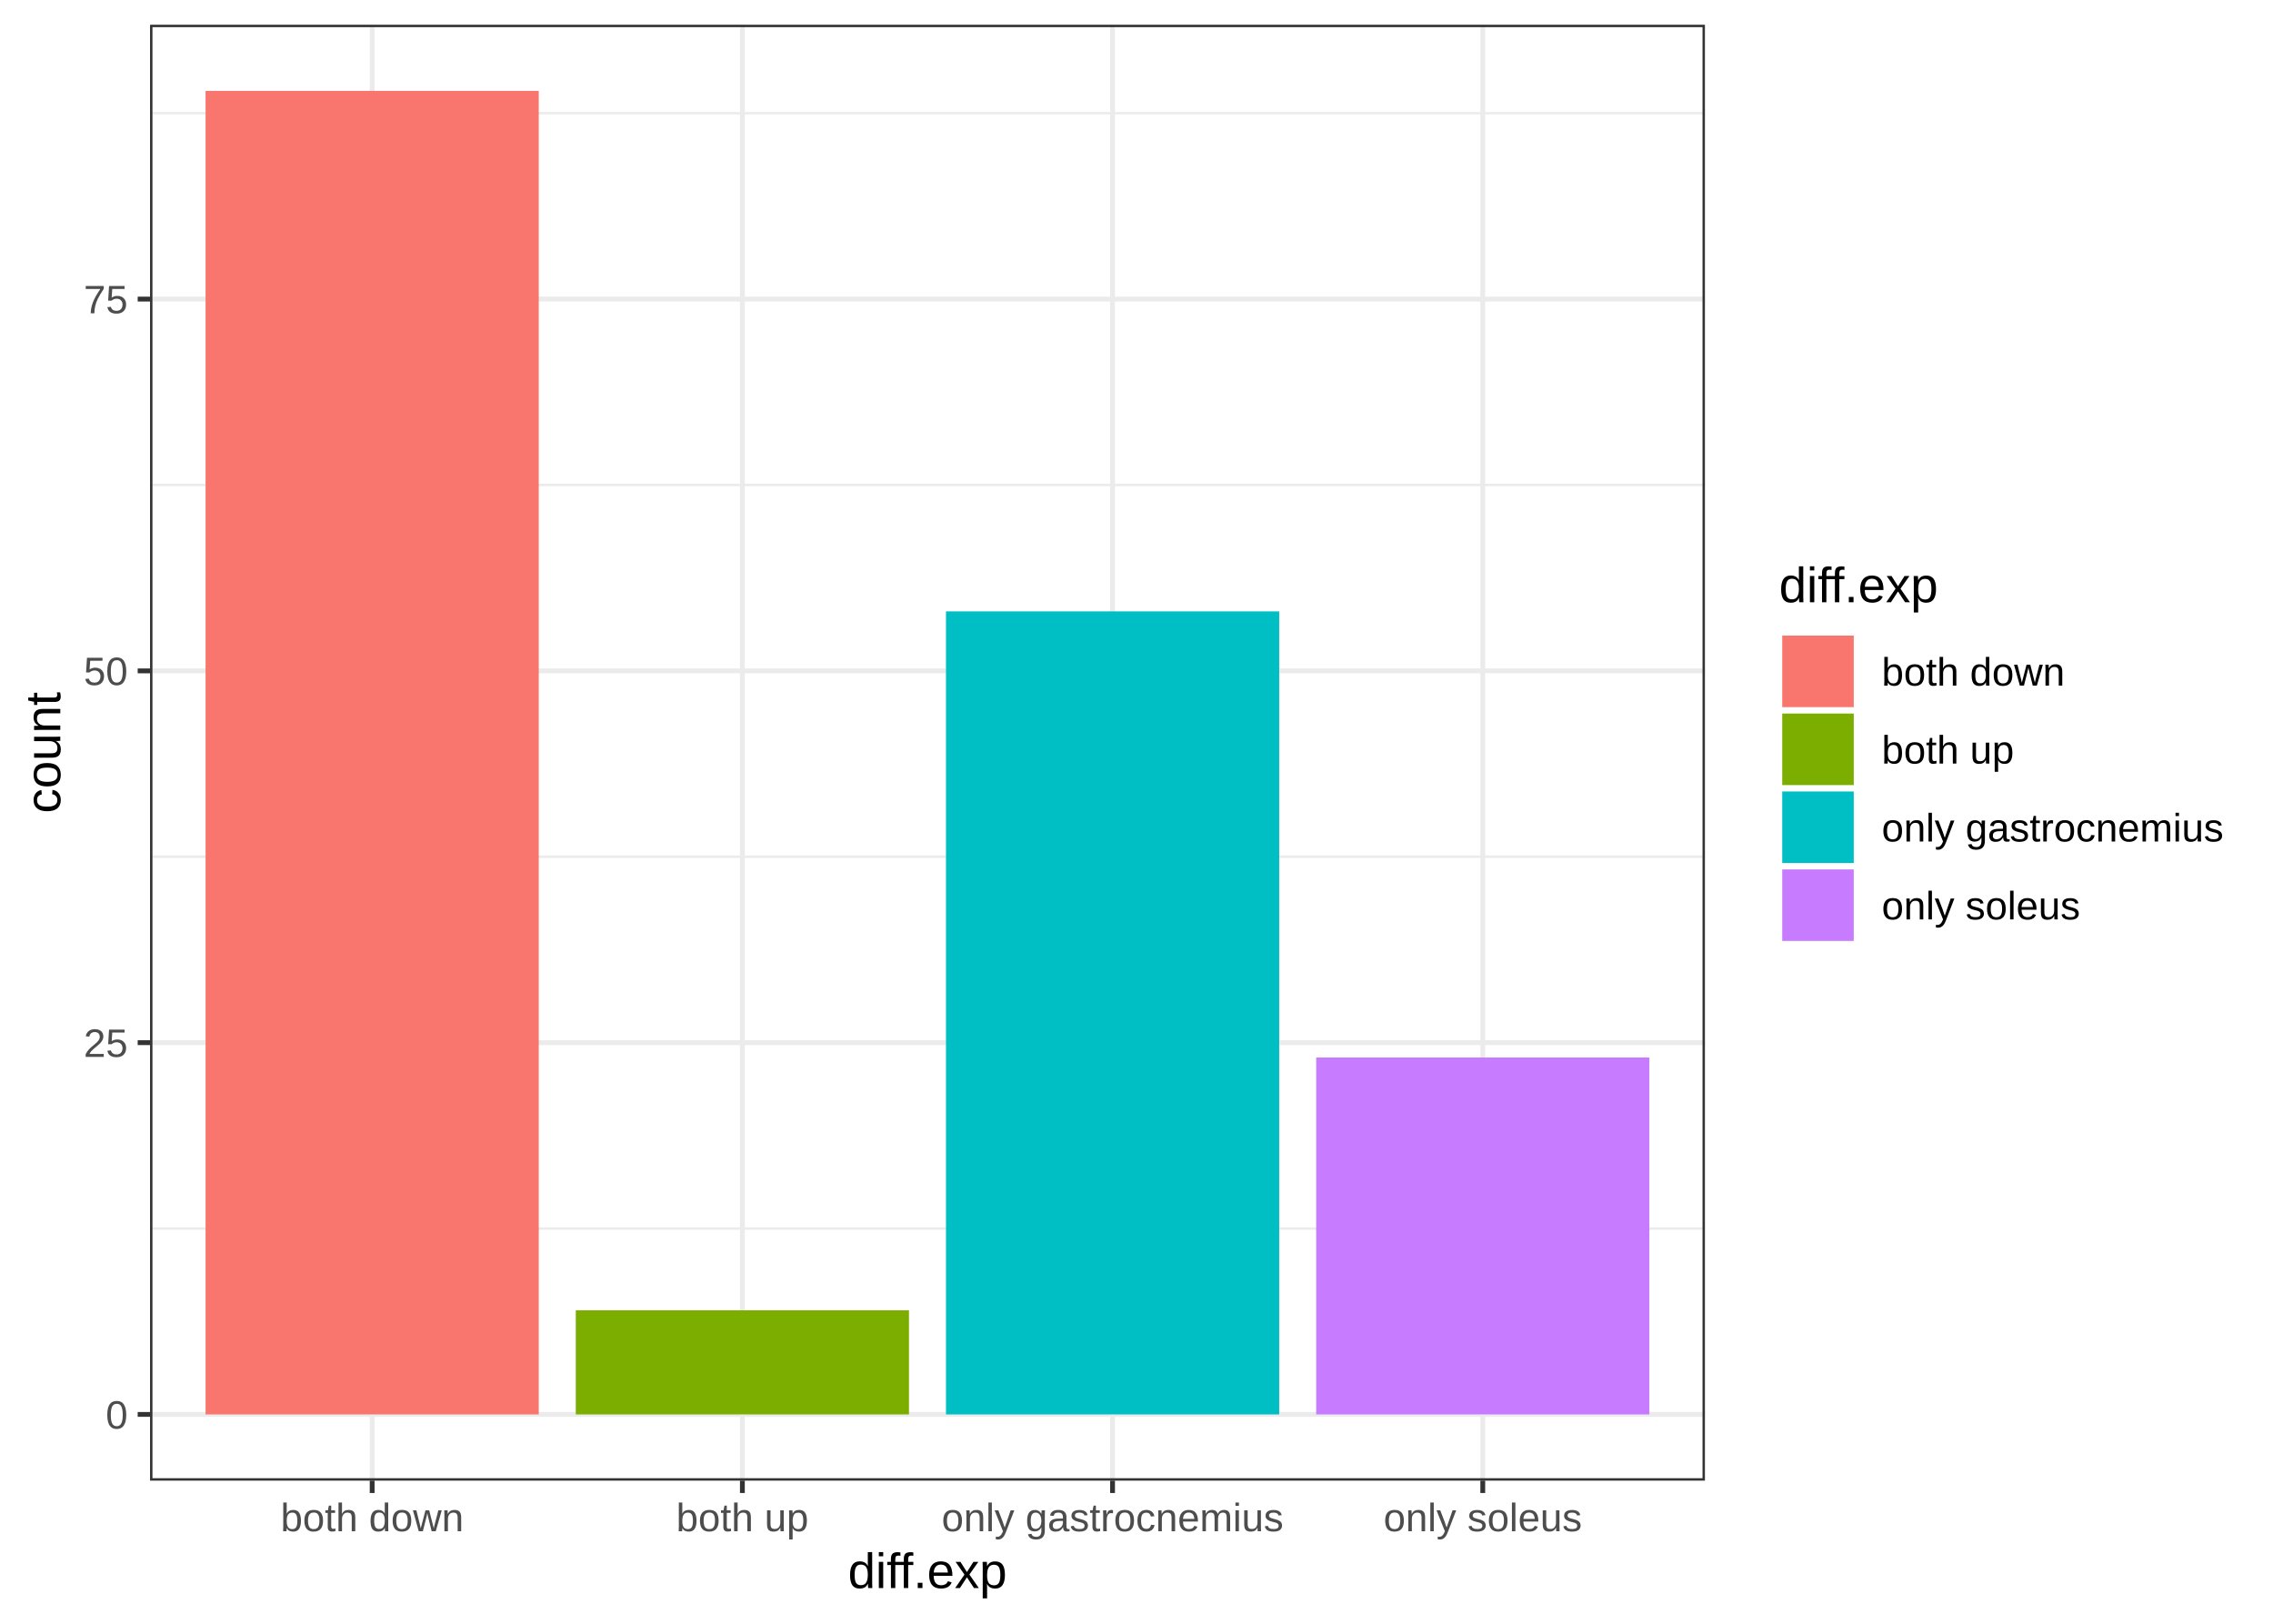
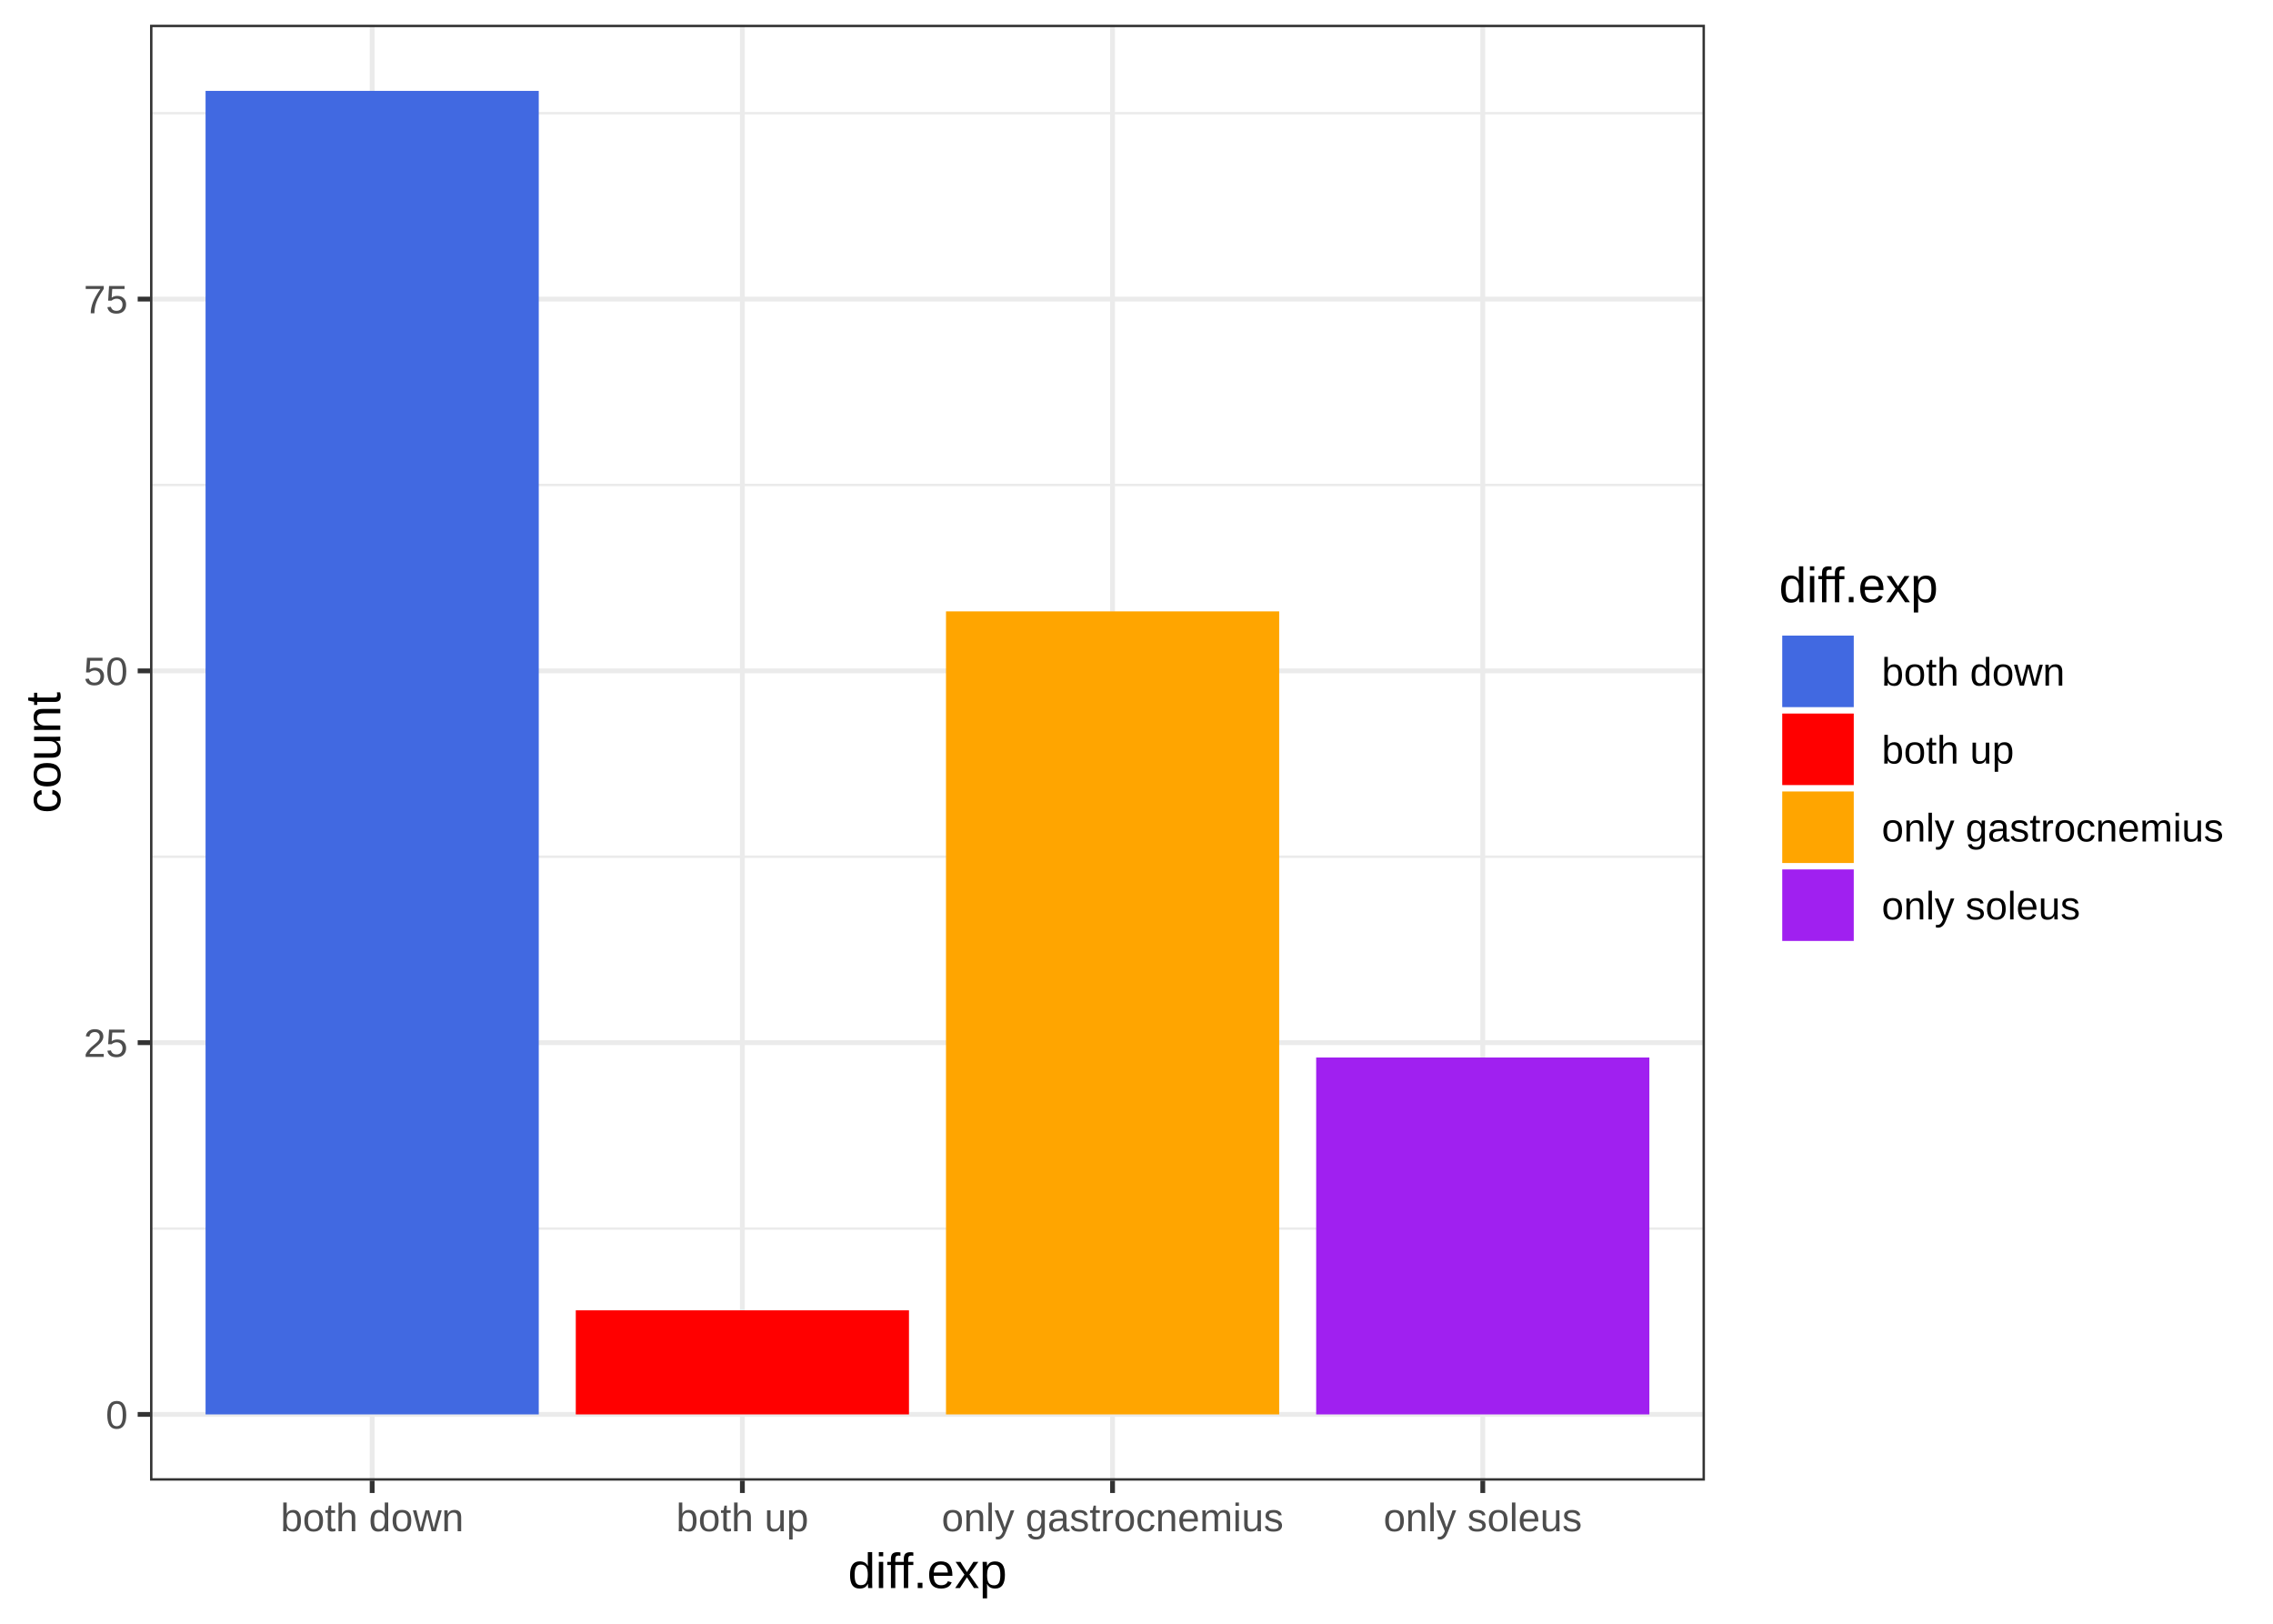
<svg xmlns="http://www.w3.org/2000/svg" class="svglite" width="504.00pt" height="360.00pt" viewBox="0 0 504.00 360.00">
  <defs>
    <style type="text/css">
    .svglite line, .svglite polyline, .svglite polygon, .svglite path, .svglite rect, .svglite circle {
      fill: none;
      stroke: #000000;
      stroke-linecap: round;
      stroke-linejoin: round;
      stroke-miterlimit: 10.00;
    }
    .svglite text {
      white-space: pre;
    }
  </style>
  </defs>
  <rect width="100%" height="100%" style="stroke: none; fill: #FFFFFF;" />
  <defs>
    <clipPath id="cpMC4wMHw1MDQuMDB8MC4wMHwzNjAuMDA=">
      <rect x="0.00" y="0.00" width="504.00" height="360.00" />
    </clipPath>
  </defs>
  <g clip-path="url(#cpMC4wMHw1MDQuMDB8MC4wMHwzNjAuMDA=)">
    <rect x="0" y="0.00" width="504.00" height="360.00" style="stroke-width: 1.07; stroke: #FFFFFF; fill: #FFFFFF;" />
  </g>
  <defs>
    <clipPath id="cpMzMuMjd8Mzc4LjAzfDUuNDh8MzI4LjI3">
      <rect x="33.27" y="5.48" width="344.77" height="322.79" />
    </clipPath>
  </defs>
  <g clip-path="url(#cpMzMuMjd8Mzc4LjAzfDUuNDh8MzI4LjI3)">
    <rect x="33.27" y="5.48" width="344.77" height="322.79" style="stroke-width: 1.07; stroke: none; fill: #FFFFFF;" />
    <polyline points="33.27,272.38 378.03,272.38 " style="stroke-width: 0.53; stroke: #EBEBEB; stroke-linecap: butt;" />
    <polyline points="33.27,189.95 378.03,189.95 " style="stroke-width: 0.53; stroke: #EBEBEB; stroke-linecap: butt;" />
    <polyline points="33.27,107.52 378.03,107.52 " style="stroke-width: 0.53; stroke: #EBEBEB; stroke-linecap: butt;" />
    <polyline points="33.27,25.10 378.03,25.10 " style="stroke-width: 0.53; stroke: #EBEBEB; stroke-linecap: butt;" />
    <polyline points="33.27,313.59 378.03,313.59 " style="stroke-width: 1.07; stroke: #EBEBEB; stroke-linecap: butt;" />
    <polyline points="33.27,231.17 378.03,231.17 " style="stroke-width: 1.07; stroke: #EBEBEB; stroke-linecap: butt;" />
    <polyline points="33.27,148.74 378.03,148.74 " style="stroke-width: 1.07; stroke: #EBEBEB; stroke-linecap: butt;" />
    <polyline points="33.27,66.31 378.03,66.31 " style="stroke-width: 1.07; stroke: #EBEBEB; stroke-linecap: butt;" />
    <polyline points="82.52,328.27 82.52,5.48 " style="stroke-width: 1.07; stroke: #EBEBEB; stroke-linecap: butt;" />
    <polyline points="164.61,328.27 164.61,5.48 " style="stroke-width: 1.07; stroke: #EBEBEB; stroke-linecap: butt;" />
    <polyline points="246.69,328.27 246.69,5.48 " style="stroke-width: 1.07; stroke: #EBEBEB; stroke-linecap: butt;" />
    <polyline points="328.78,328.27 328.78,5.48 " style="stroke-width: 1.07; stroke: #EBEBEB; stroke-linecap: butt;" />
-     <rect x="45.58" y="20.15" width="73.88" height="293.44" style="stroke-width: 1.07; stroke: none; stroke-linecap: butt; stroke-linejoin: miter; fill: #F8766D;" />
-     <rect x="127.67" y="290.51" width="73.88" height="23.08" style="stroke-width: 1.07; stroke: none; stroke-linecap: butt; stroke-linejoin: miter; fill: #7CAE00;" />
-     <rect x="209.76" y="135.55" width="73.88" height="178.04" style="stroke-width: 1.07; stroke: none; stroke-linecap: butt; stroke-linejoin: miter; fill: #00BFC4;" />
-     <rect x="291.84" y="234.46" width="73.88" height="79.13" style="stroke-width: 1.07; stroke: none; stroke-linecap: butt; stroke-linejoin: miter; fill: #C77CFF;" />
+     <rect x="45.58" y="20.15" width="73.88" height="293.44" style="stroke-width: 1.07; stroke: none; stroke-linecap: butt; stroke-linejoin: miter; fill: #4169E1;" />
+     <rect x="127.67" y="290.51" width="73.88" height="23.08" style="stroke-width: 1.07; stroke: none; stroke-linecap: butt; stroke-linejoin: miter; fill: #FF0000;" />
+     <rect x="209.76" y="135.55" width="73.88" height="178.04" style="stroke-width: 1.07; stroke: none; stroke-linecap: butt; stroke-linejoin: miter; fill: #FFA500;" />
+     <rect x="291.84" y="234.46" width="73.88" height="79.13" style="stroke-width: 1.07; stroke: none; stroke-linecap: butt; stroke-linejoin: miter; fill: #A020F0;" />
    <rect x="33.27" y="5.48" width="344.77" height="322.79" style="stroke-width: 1.07; stroke: #333333;" />
  </g>
  <g clip-path="url(#cpMC4wMHw1MDQuMDB8MC4wMHwzNjAuMDA=)">
    <text x="28.34" y="316.75" text-anchor="end" style="font-size: 8.80px;fill: #4D4D4D; font-family: &quot;Arial&quot;;" textLength="4.90px" lengthAdjust="spacingAndGlyphs">0</text>
    <text x="28.34" y="234.32" text-anchor="end" style="font-size: 8.80px;fill: #4D4D4D; font-family: &quot;Arial&quot;;" textLength="9.79px" lengthAdjust="spacingAndGlyphs">25</text>
    <text x="28.34" y="151.89" text-anchor="end" style="font-size: 8.80px;fill: #4D4D4D; font-family: &quot;Arial&quot;;" textLength="9.79px" lengthAdjust="spacingAndGlyphs">50</text>
    <text x="28.34" y="69.46" text-anchor="end" style="font-size: 8.80px;fill: #4D4D4D; font-family: &quot;Arial&quot;;" textLength="9.79px" lengthAdjust="spacingAndGlyphs">75</text>
    <polyline points="30.53,313.59 33.27,313.59 " style="stroke-width: 1.07; stroke: #333333; stroke-linecap: butt;" />
    <polyline points="30.53,231.17 33.27,231.17 " style="stroke-width: 1.07; stroke: #333333; stroke-linecap: butt;" />
    <polyline points="30.53,148.74 33.27,148.74 " style="stroke-width: 1.07; stroke: #333333; stroke-linecap: butt;" />
    <polyline points="30.53,66.31 33.27,66.31 " style="stroke-width: 1.07; stroke: #333333; stroke-linecap: butt;" />
    <polyline points="82.52,331.01 82.52,328.27 " style="stroke-width: 1.07; stroke: #333333; stroke-linecap: butt;" />
    <polyline points="164.61,331.01 164.61,328.27 " style="stroke-width: 1.07; stroke: #333333; stroke-linecap: butt;" />
    <polyline points="246.69,331.01 246.69,328.27 " style="stroke-width: 1.07; stroke: #333333; stroke-linecap: butt;" />
    <polyline points="328.78,331.01 328.78,328.27 " style="stroke-width: 1.07; stroke: #333333; stroke-linecap: butt;" />
    <text x="82.52" y="339.50" text-anchor="middle" style="font-size: 8.80px;fill: #4D4D4D; font-family: &quot;Arial&quot;;" textLength="40.61px" lengthAdjust="spacingAndGlyphs">both down</text>
    <text x="164.61" y="339.50" text-anchor="middle" style="font-size: 8.80px;fill: #4D4D4D; font-family: &quot;Arial&quot;;" textLength="29.36px" lengthAdjust="spacingAndGlyphs">both up</text>
    <text x="246.69" y="339.50" text-anchor="middle" style="font-size: 8.80px;fill: #4D4D4D; font-family: &quot;Arial&quot;;" textLength="75.81px" lengthAdjust="spacingAndGlyphs">only gastrocnemius</text>
    <text x="328.78" y="339.50" text-anchor="middle" style="font-size: 8.80px;fill: #4D4D4D; font-family: &quot;Arial&quot;;" textLength="44.02px" lengthAdjust="spacingAndGlyphs">only soleus</text>
    <text x="205.65" y="352.09" text-anchor="middle" style="font-size: 11.00px; font-family: &quot;Arial&quot;;" textLength="35.46px" lengthAdjust="spacingAndGlyphs">diff.exp</text>
    <text transform="translate(13.37,166.87) rotate(-90)" text-anchor="middle" style="font-size: 11.00px; font-family: &quot;Arial&quot;;" textLength="26.91px" lengthAdjust="spacingAndGlyphs">count</text>
    <rect x="388.99" y="118.93" width="109.53" height="95.88" style="stroke-width: 1.07; stroke: none; fill: #FFFFFF;" />
    <text x="394.47" y="133.52" style="font-size: 11.00px; font-family: &quot;Arial&quot;;" textLength="35.46px" lengthAdjust="spacingAndGlyphs">diff.exp</text>
    <rect x="394.47" y="140.21" width="17.28" height="17.28" style="stroke-width: 1.07; stroke: none; fill: #FFFFFF;" />
-     <rect x="395.18" y="140.92" width="15.86" height="15.86" style="stroke-width: 1.07; stroke: none; stroke-linecap: butt; stroke-linejoin: miter; fill: #F8766D;" />
+     <rect x="395.18" y="140.92" width="15.86" height="15.86" style="stroke-width: 1.07; stroke: none; stroke-linecap: butt; stroke-linejoin: miter; fill: #4169E1;" />
    <rect x="394.47" y="157.49" width="17.28" height="17.28" style="stroke-width: 1.07; stroke: none; fill: #FFFFFF;" />
-     <rect x="395.18" y="158.20" width="15.86" height="15.86" style="stroke-width: 1.07; stroke: none; stroke-linecap: butt; stroke-linejoin: miter; fill: #7CAE00;" />
+     <rect x="395.18" y="158.20" width="15.86" height="15.86" style="stroke-width: 1.07; stroke: none; stroke-linecap: butt; stroke-linejoin: miter; fill: #FF0000;" />
    <rect x="394.47" y="174.77" width="17.28" height="17.28" style="stroke-width: 1.07; stroke: none; fill: #FFFFFF;" />
-     <rect x="395.18" y="175.48" width="15.86" height="15.86" style="stroke-width: 1.07; stroke: none; stroke-linecap: butt; stroke-linejoin: miter; fill: #00BFC4;" />
+     <rect x="395.18" y="175.48" width="15.86" height="15.86" style="stroke-width: 1.07; stroke: none; stroke-linecap: butt; stroke-linejoin: miter; fill: #FFA500;" />
    <rect x="394.47" y="192.05" width="17.28" height="17.28" style="stroke-width: 1.07; stroke: none; fill: #FFFFFF;" />
-     <rect x="395.18" y="192.76" width="15.86" height="15.86" style="stroke-width: 1.07; stroke: none; stroke-linecap: butt; stroke-linejoin: miter; fill: #C77CFF;" />
+     <rect x="395.18" y="192.76" width="15.86" height="15.86" style="stroke-width: 1.07; stroke: none; stroke-linecap: butt; stroke-linejoin: miter; fill: #A020F0;" />
    <text x="417.23" y="152.01" style="font-size: 8.80px; font-family: &quot;Arial&quot;;" textLength="40.61px" lengthAdjust="spacingAndGlyphs">both down</text>
    <text x="417.23" y="169.29" style="font-size: 8.80px; font-family: &quot;Arial&quot;;" textLength="29.36px" lengthAdjust="spacingAndGlyphs">both up</text>
    <text x="417.23" y="186.57" style="font-size: 8.80px; font-family: &quot;Arial&quot;;" textLength="75.81px" lengthAdjust="spacingAndGlyphs">only gastrocnemius</text>
    <text x="417.23" y="203.85" style="font-size: 8.80px; font-family: &quot;Arial&quot;;" textLength="44.02px" lengthAdjust="spacingAndGlyphs">only soleus</text>
  </g>
</svg>
